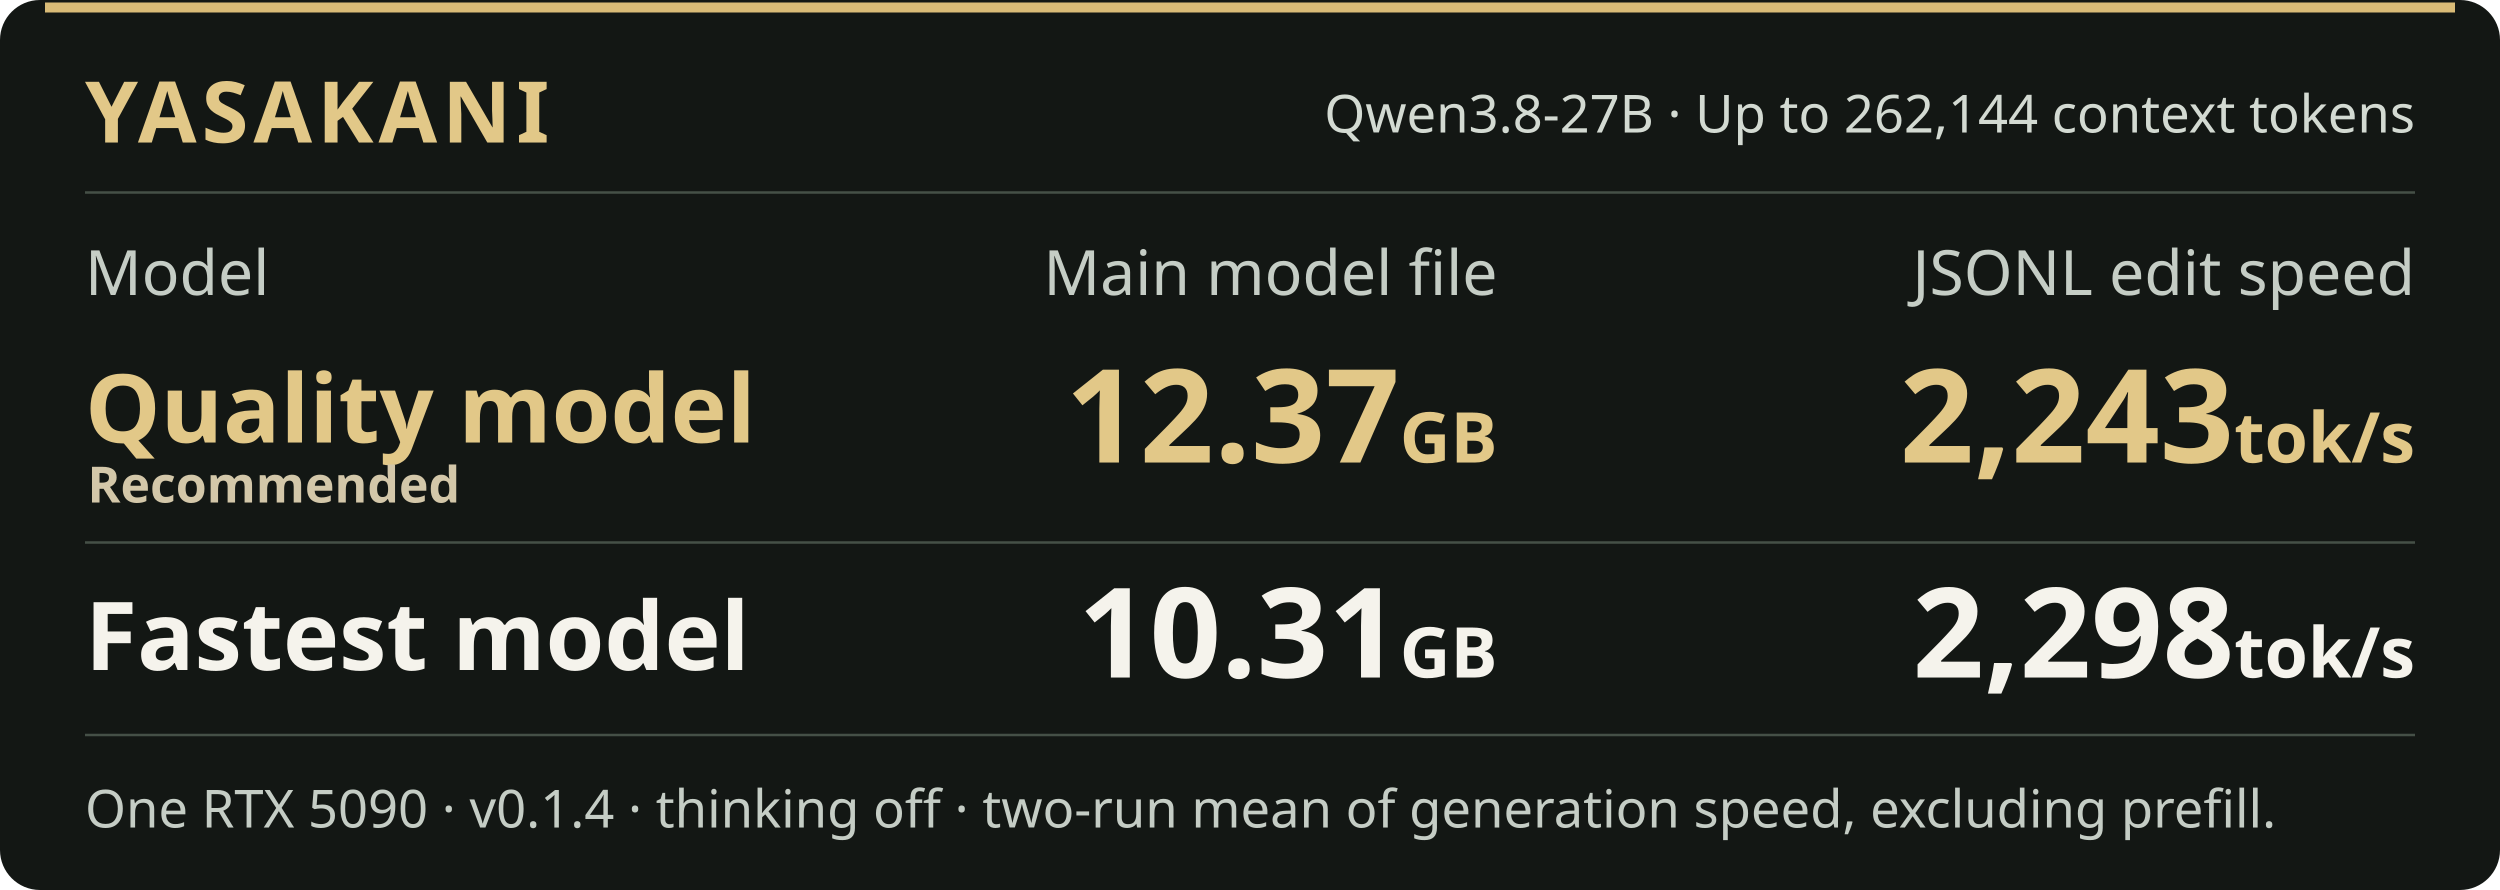
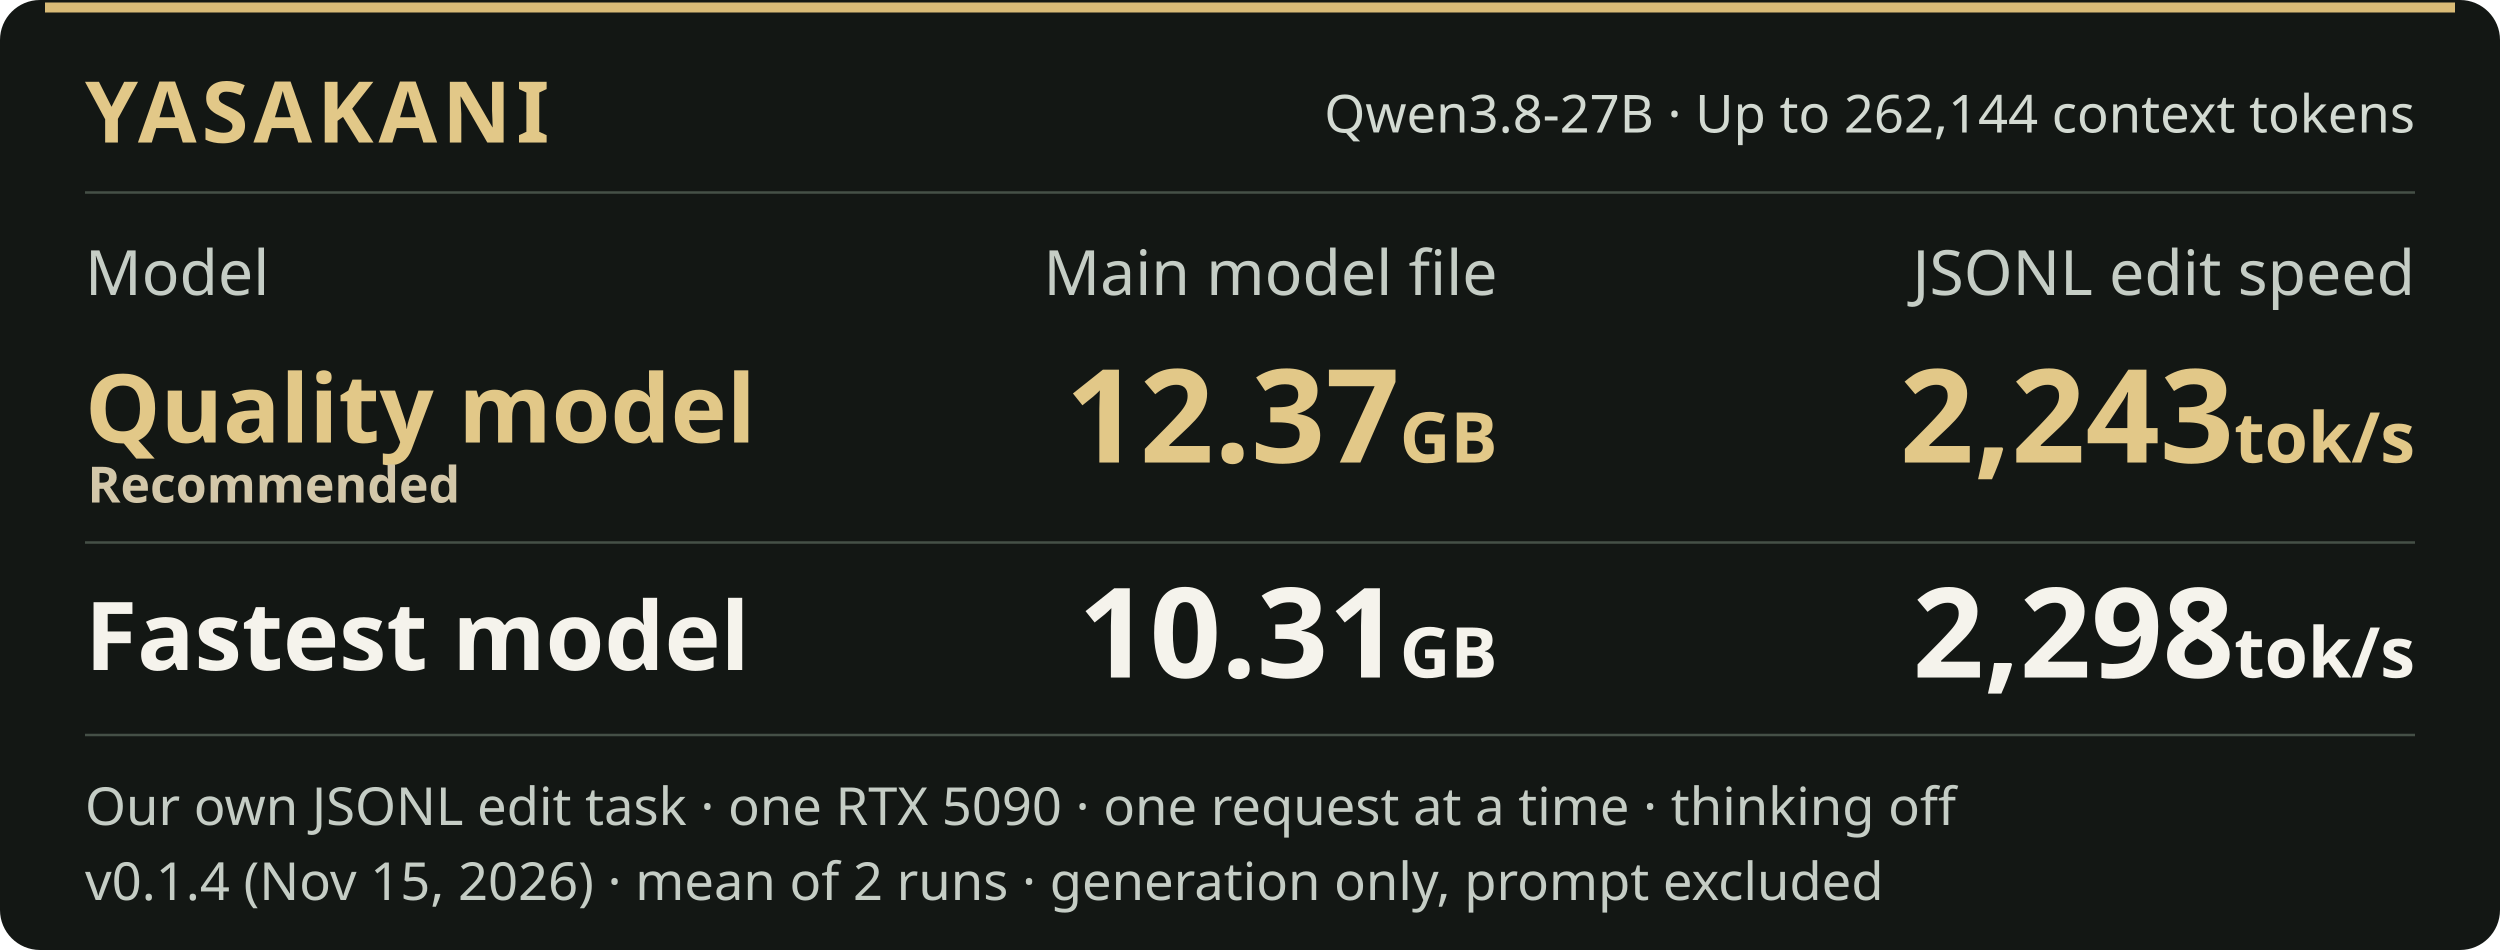
- <svg xmlns="http://www.w3.org/2000/svg" width="1000" height="356" viewBox="0 0 1000 356" role="img" aria-labelledby="title desc" xml:lang="en">
-   <rect width="1000" height="356" rx="16" fill="#131714" />
+ <svg xmlns="http://www.w3.org/2000/svg" width="1000" height="380" viewBox="0 0 1000 380" role="img" aria-labelledby="title desc" xml:lang="en">
+   <rect width="1000" height="380" rx="16" fill="#131714" />
  <path d="M18 3H982" stroke="#d9bb77" stroke-width="4" />
  <g font-family="Segoe UI, Noto Sans JP, Yu Gothic, sans-serif">
    <text x="34" y="57" font-size="34" font-weight="700" letter-spacing="2" fill="#e2c888">YASAKANI</text>
    <text x="966" y="53" text-anchor="end" font-size="21" fill="#d3dad2">Qwen3.8-27B · Up to 262,144 context tokens</text>
    <path d="M34 77H966M34 217H966M34 294H966" stroke="#455047" />
    <g font-size="25" fill="#c5cdc5">
      <text x="34" y="118">Model</text>
      <text x="599" y="118" text-anchor="end">Main model file</text>
      <text x="966" y="118" text-anchor="end">JSONL edit speed</text>
    </g>
    <g id="quality-model" fill="#e2c888" font-weight="650">
      <text x="34" y="177" font-size="38">Quality model</text>
      <text x="35" y="201" font-size="20" fill="#d3c7a9">Recommended</text>
      <text x="599" y="185" text-anchor="end" font-size="52">12.37<tspan font-size="28"> GB</tspan>
      </text>
      <text x="966" y="185" text-anchor="end" font-size="52">2,243<tspan font-size="28"> tok/s</tspan>
      </text>
    </g>
    <g id="fastest-model" fill="#f5f3ec" font-weight="600">
      <text x="34" y="268" font-size="38">Fastest model</text>
      <text x="599" y="271" text-anchor="end" font-size="50">10.31<tspan font-size="28"> GB</tspan>
      </text>
      <text x="966" y="271" text-anchor="end" font-size="50">2,298<tspan font-size="28"> tok/s</tspan>
      </text>
    </g>
-     <text x="34" y="331" font-size="21" fill="#c5cdc5">One RTX 5090 · v0.1.4 · thinking off · two-run mean of generation speed, excluding prefill.</text>
+     <text x="34" y="330" font-size="21" fill="#c5cdc5">Our own JSONL edit task · one RTX 5090 · one request at a time · thinking off</text>
+     <text x="34" y="360" font-size="21" fill="#c5cdc5">v0.1.4 (Nov 15, 2026) · mean of 2 runs · generation only, prompt excluded</text>
  </g>
</svg>
